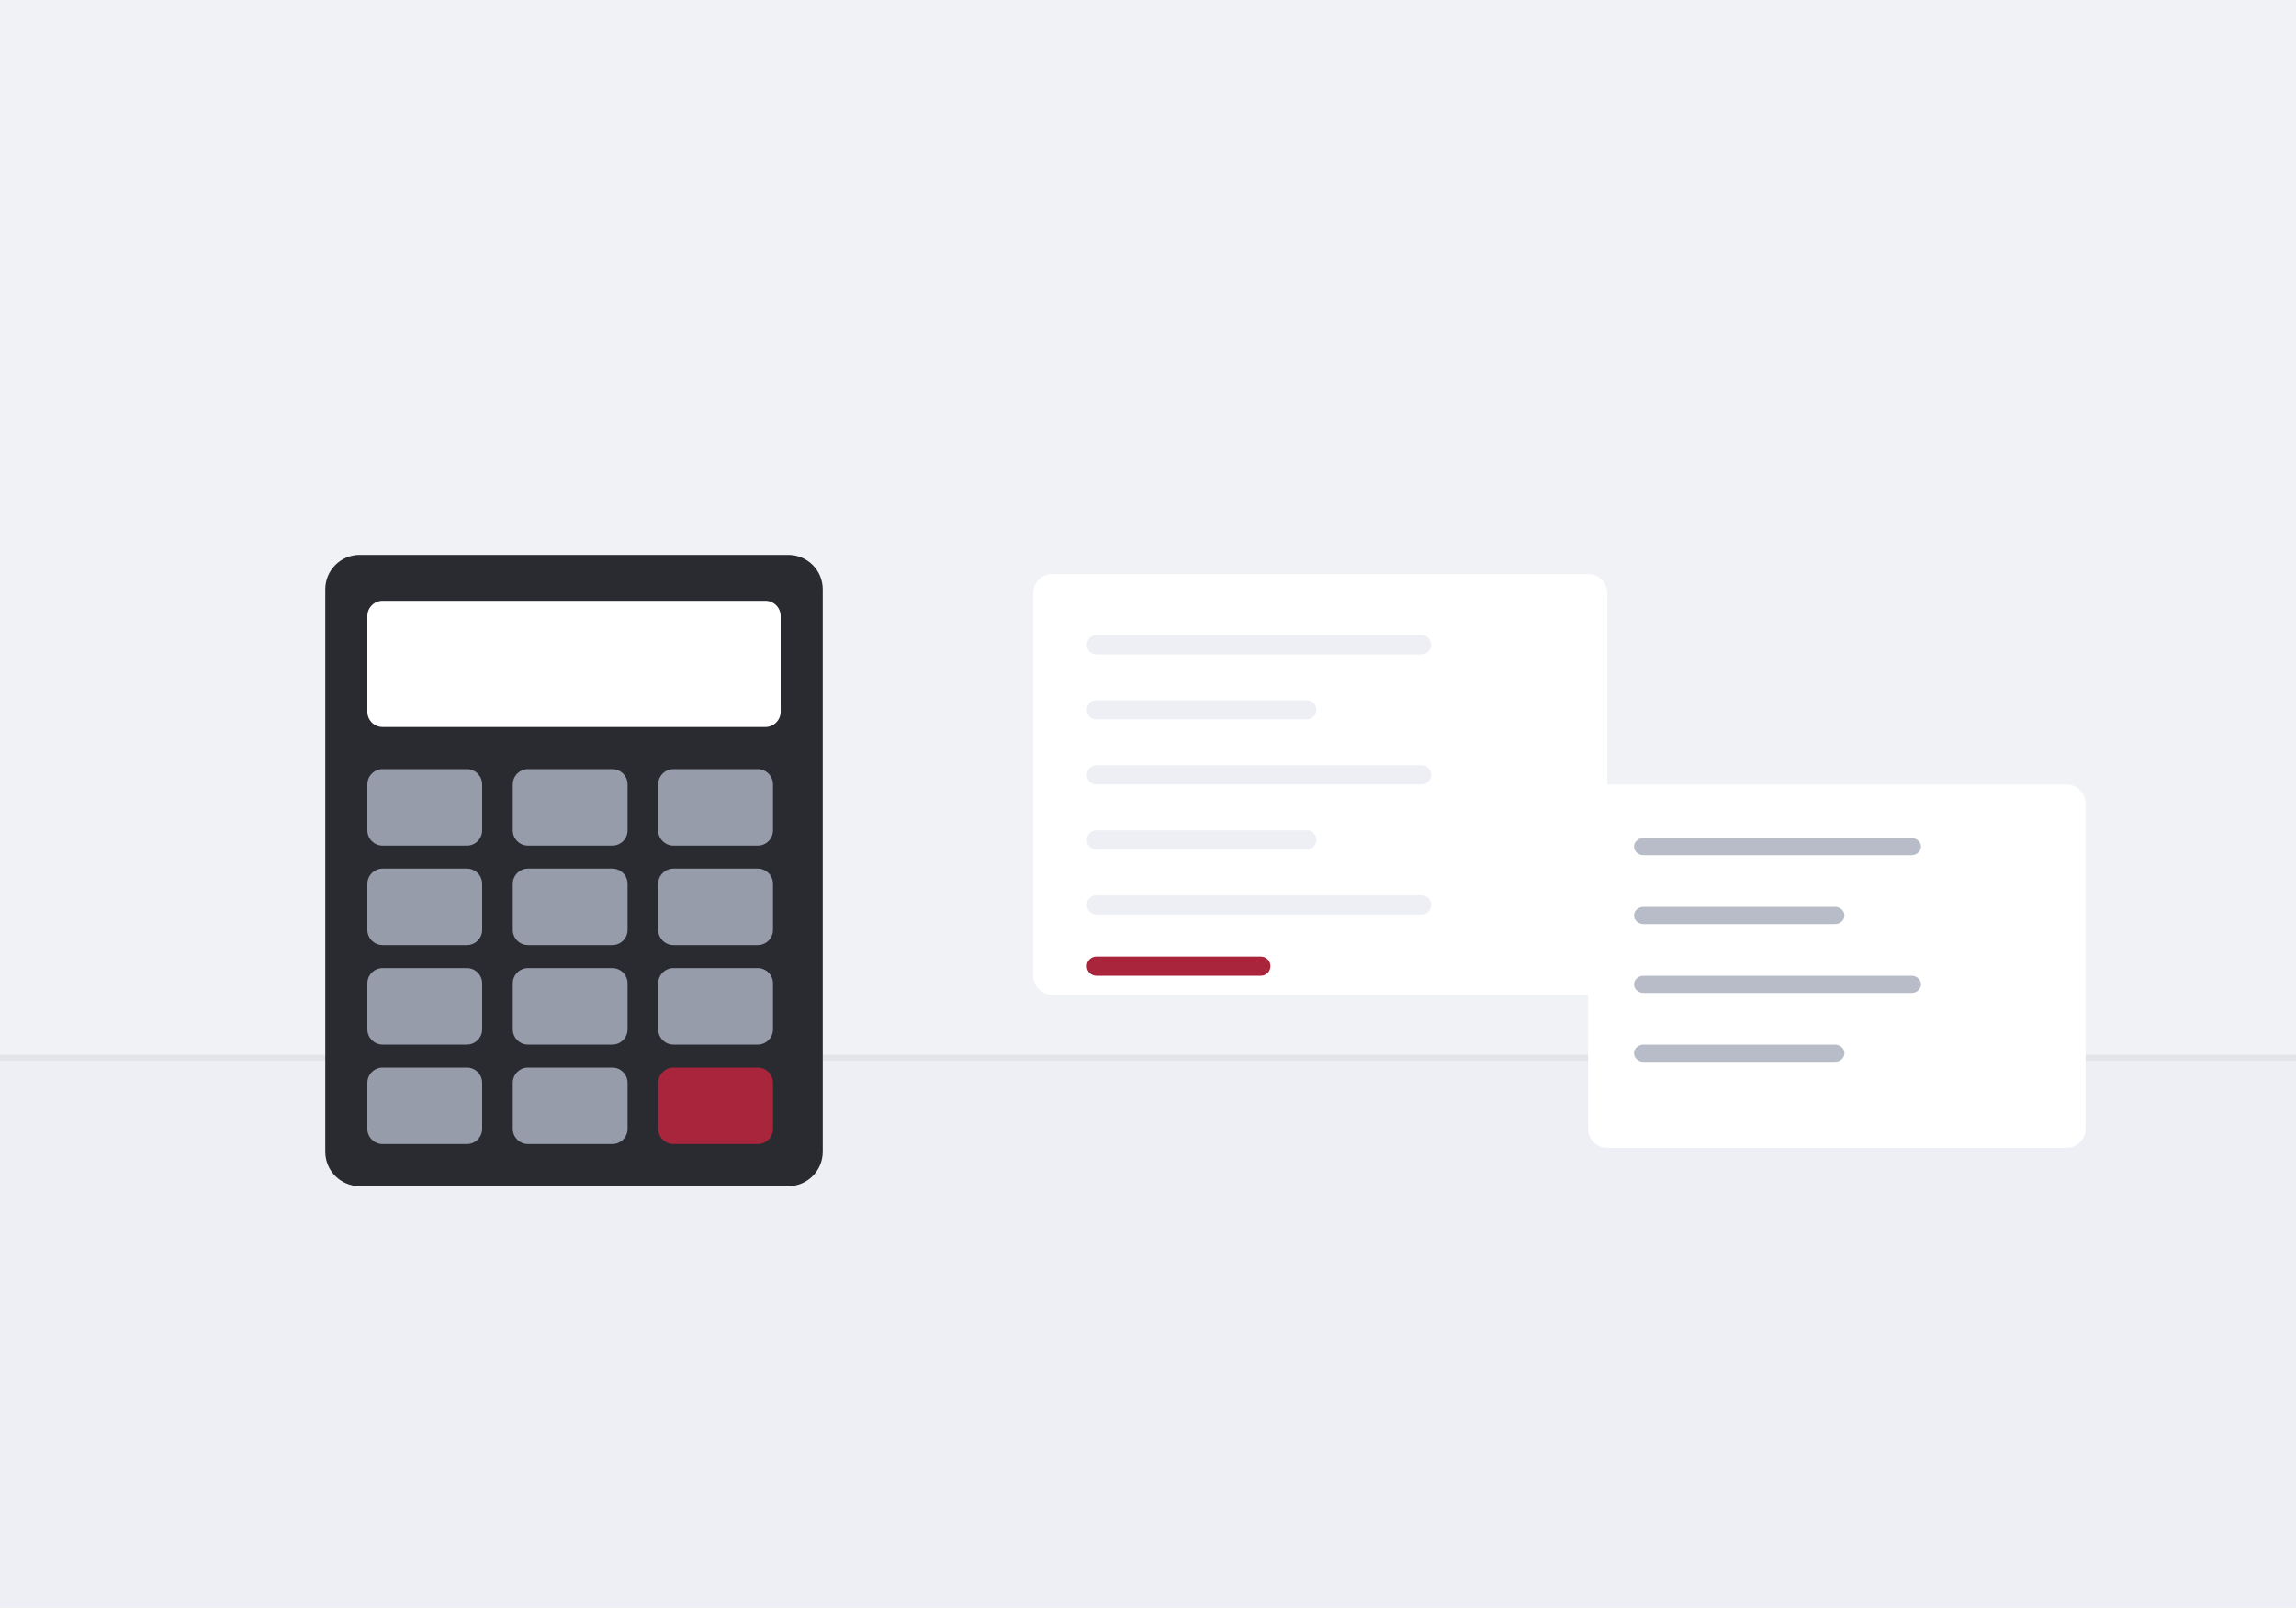
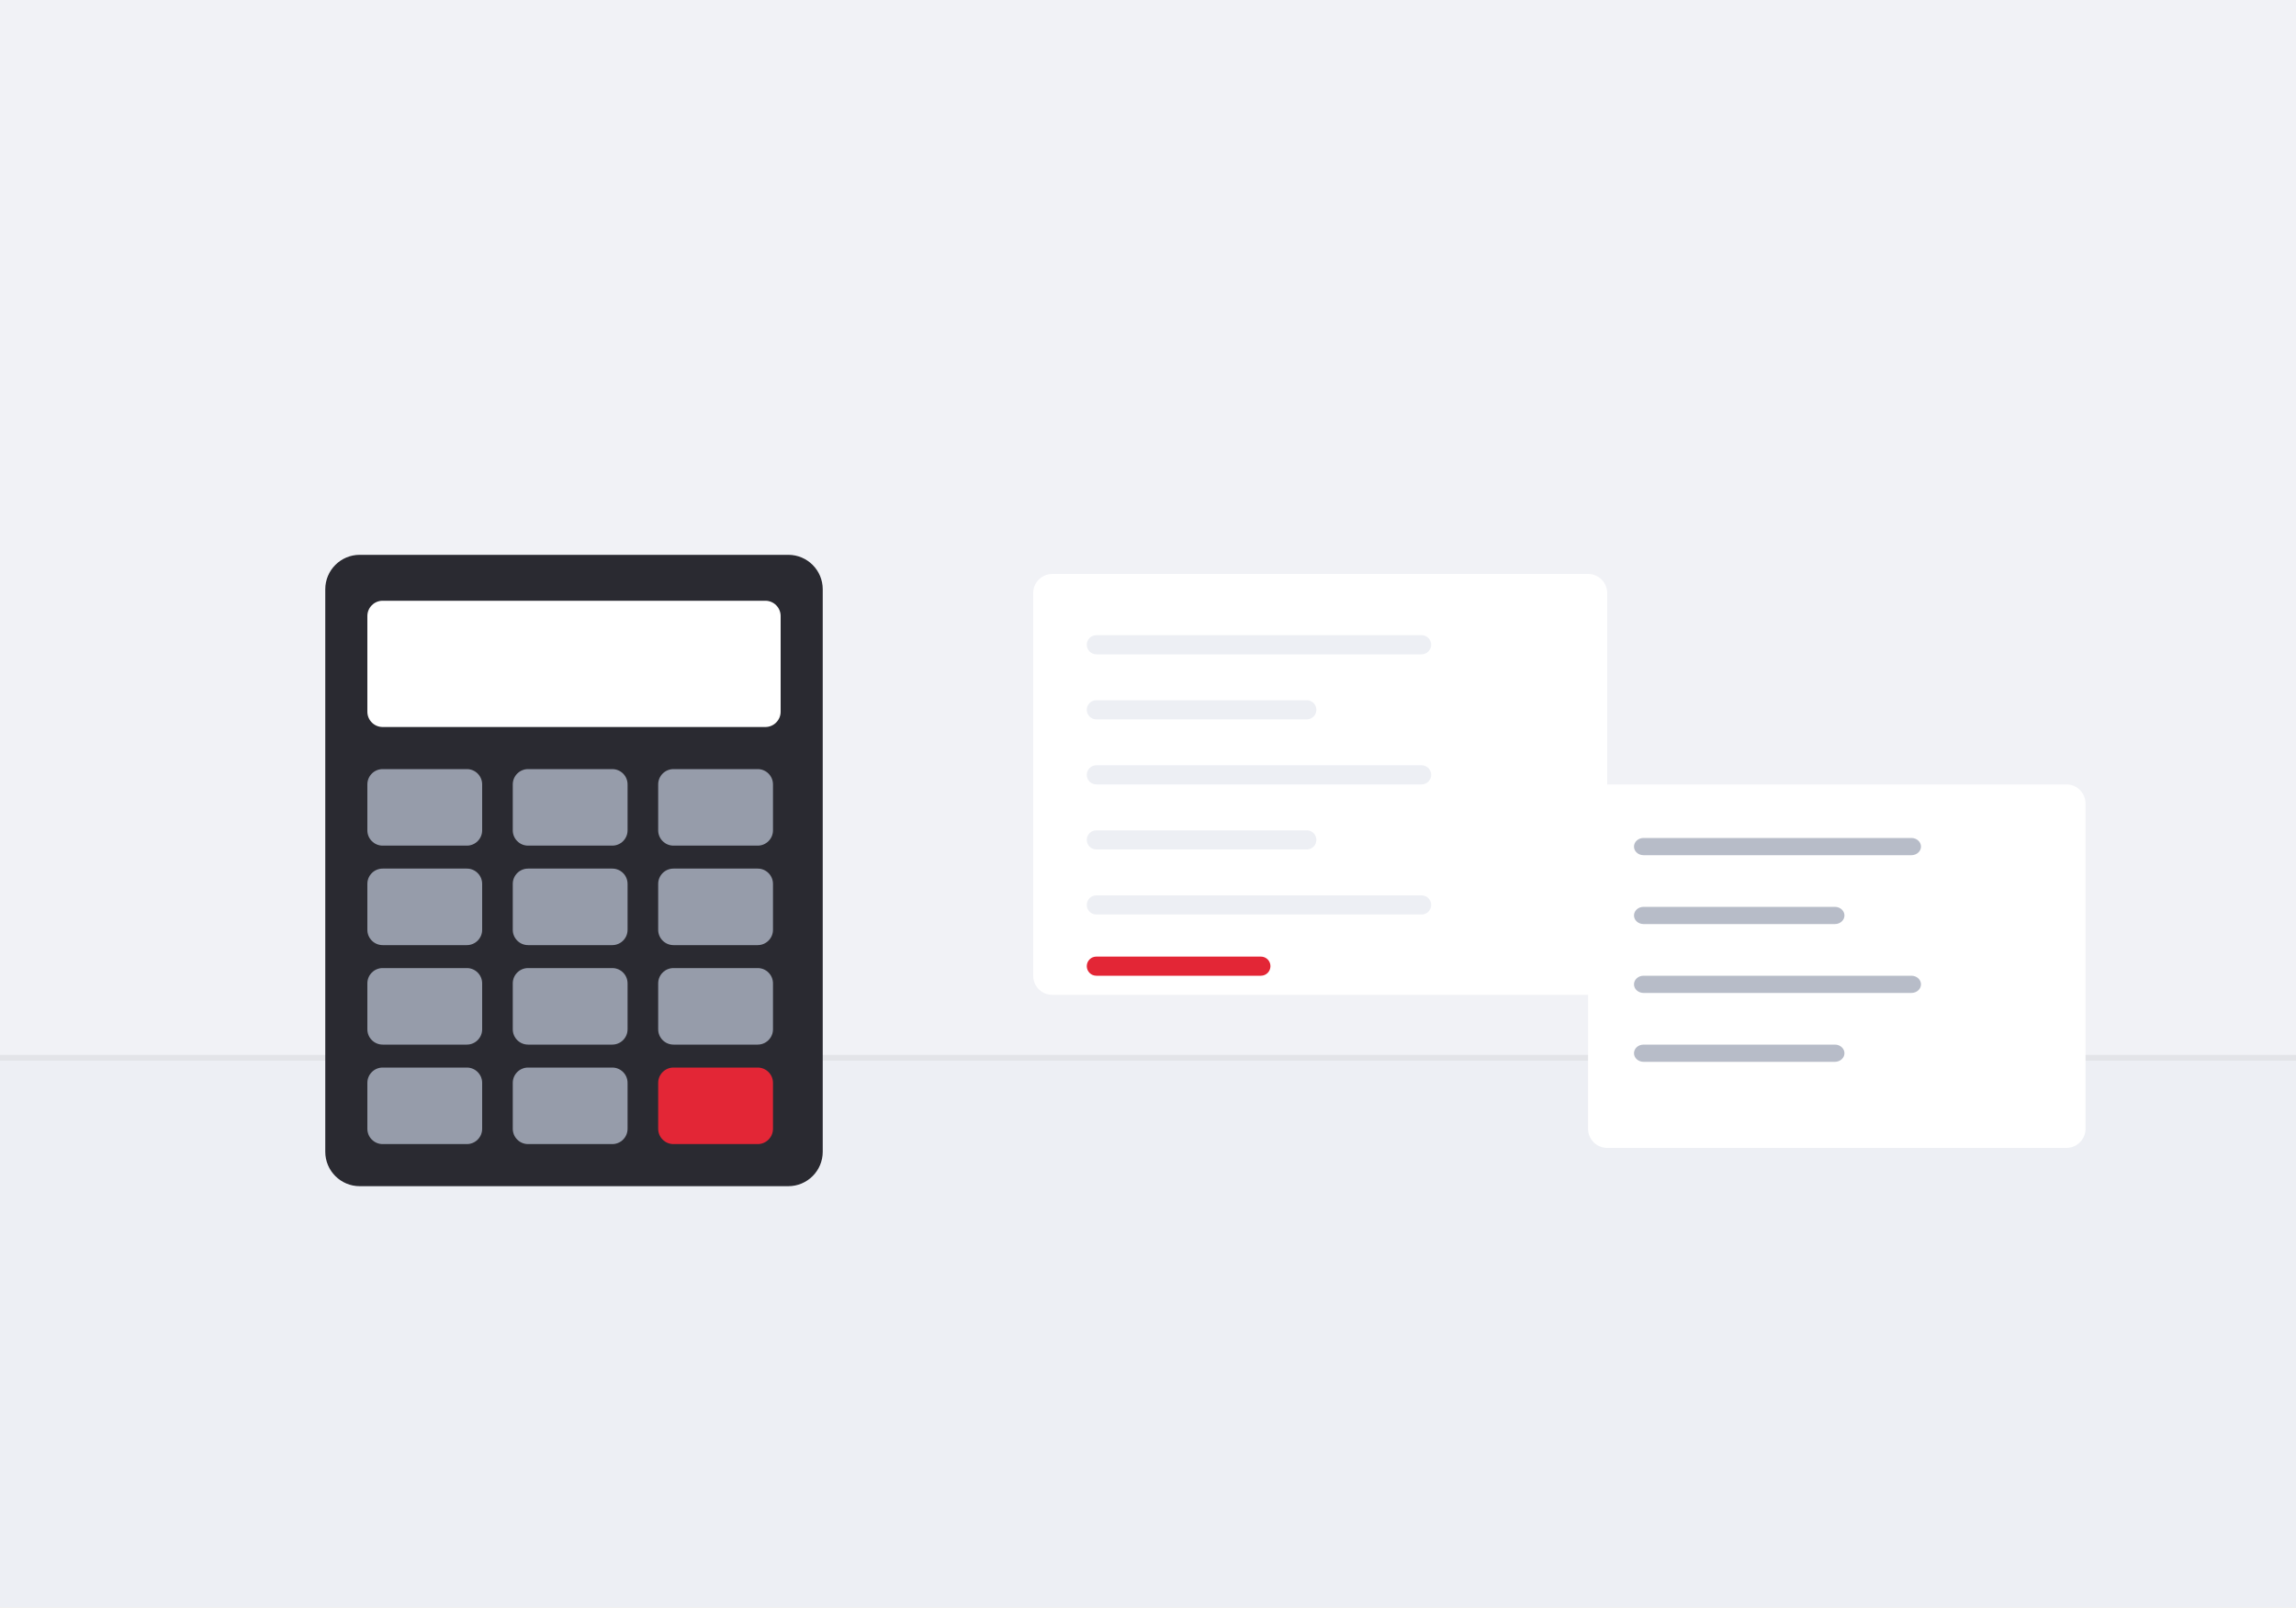
<svg xmlns="http://www.w3.org/2000/svg" viewBox="0 0 1200 840" width="1200" height="840" role="img">
  <rect x="0" y="0" width="1200" height="840" fill="#F7F8FA" />
  <rect x="0" y="0" width="1200" height="554.4" fill="#F1F2F6" />
  <rect x="0" y="554.4" width="1200" height="285.6" fill="#EDEFF4" />
  <rect x="0" y="551.4" width="1200" height="3" fill="rgba(0,0,0,.06)" />
  <g transform="translate(170,290)">
    <rect x="0" y="0" width="260" height="330" fill="#2A2A31" rx="18" />
    <rect x="22" y="24" width="216" height="66" fill="#FFFFFF" rx="8" />
    <rect x="22" y="112" width="60" height="40" fill="#969CAA" rx="8" />
    <rect x="98" y="112" width="60" height="40" fill="#969CAA" rx="8" />
    <rect x="174" y="112" width="60" height="40" fill="#969CAA" rx="8" />
    <rect x="22" y="164" width="60" height="40" fill="#969CAA" rx="8" />
    <rect x="98" y="164" width="60" height="40" fill="#969CAA" rx="8" />
    <rect x="174" y="164" width="60" height="40" fill="#969CAA" rx="8" />
    <rect x="22" y="216" width="60" height="40" fill="#969CAA" rx="8" />
    <rect x="98" y="216" width="60" height="40" fill="#969CAA" rx="8" />
    <rect x="174" y="216" width="60" height="40" fill="#969CAA" rx="8" />
    <rect x="22" y="268" width="60" height="40" fill="#969CAA" rx="8" />
    <rect x="98" y="268" width="60" height="40" fill="#969CAA" rx="8" />
-     <rect x="174" y="268" width="60" height="40" fill="#A9253B" rx="8" />
+     <rect x="174" y="268" width="60" height="40" fill="#E32636" rx="8" />
  </g>
  <g transform="translate(540,300)">
    <rect x="0" y="0" width="300" height="220" fill="#FFFFFF" rx="10" />
    <rect x="28" y="32" width="180" height="10" fill="#EDEFF4" rx="5" />
    <rect x="28" y="66" width="120" height="10" fill="#EDEFF4" rx="5" />
    <rect x="28" y="100" width="180" height="10" fill="#EDEFF4" rx="5" />
    <rect x="28" y="134" width="120" height="10" fill="#EDEFF4" rx="5" />
    <rect x="28" y="168" width="180" height="10" fill="#EDEFF4" rx="5" />
-     <rect x="28" y="200" width="96" height="10" fill="#A9253B" rx="5" />
+     <rect x="28" y="200" width="96" height="10" fill="#E32636" rx="5" />
  </g>
  <g transform="translate(830,410)">
    <rect x="0" y="0" width="260" height="190" fill="#FFFFFF" rx="10" />
    <rect x="24" y="28" width="150" height="9" fill="#B7BCC8" rx="5" />
    <rect x="24" y="64" width="110" height="9" fill="#B7BCC8" rx="5" />
    <rect x="24" y="100" width="150" height="9" fill="#B7BCC8" rx="5" />
    <rect x="24" y="136" width="110" height="9" fill="#B7BCC8" rx="5" />
  </g>
</svg>
